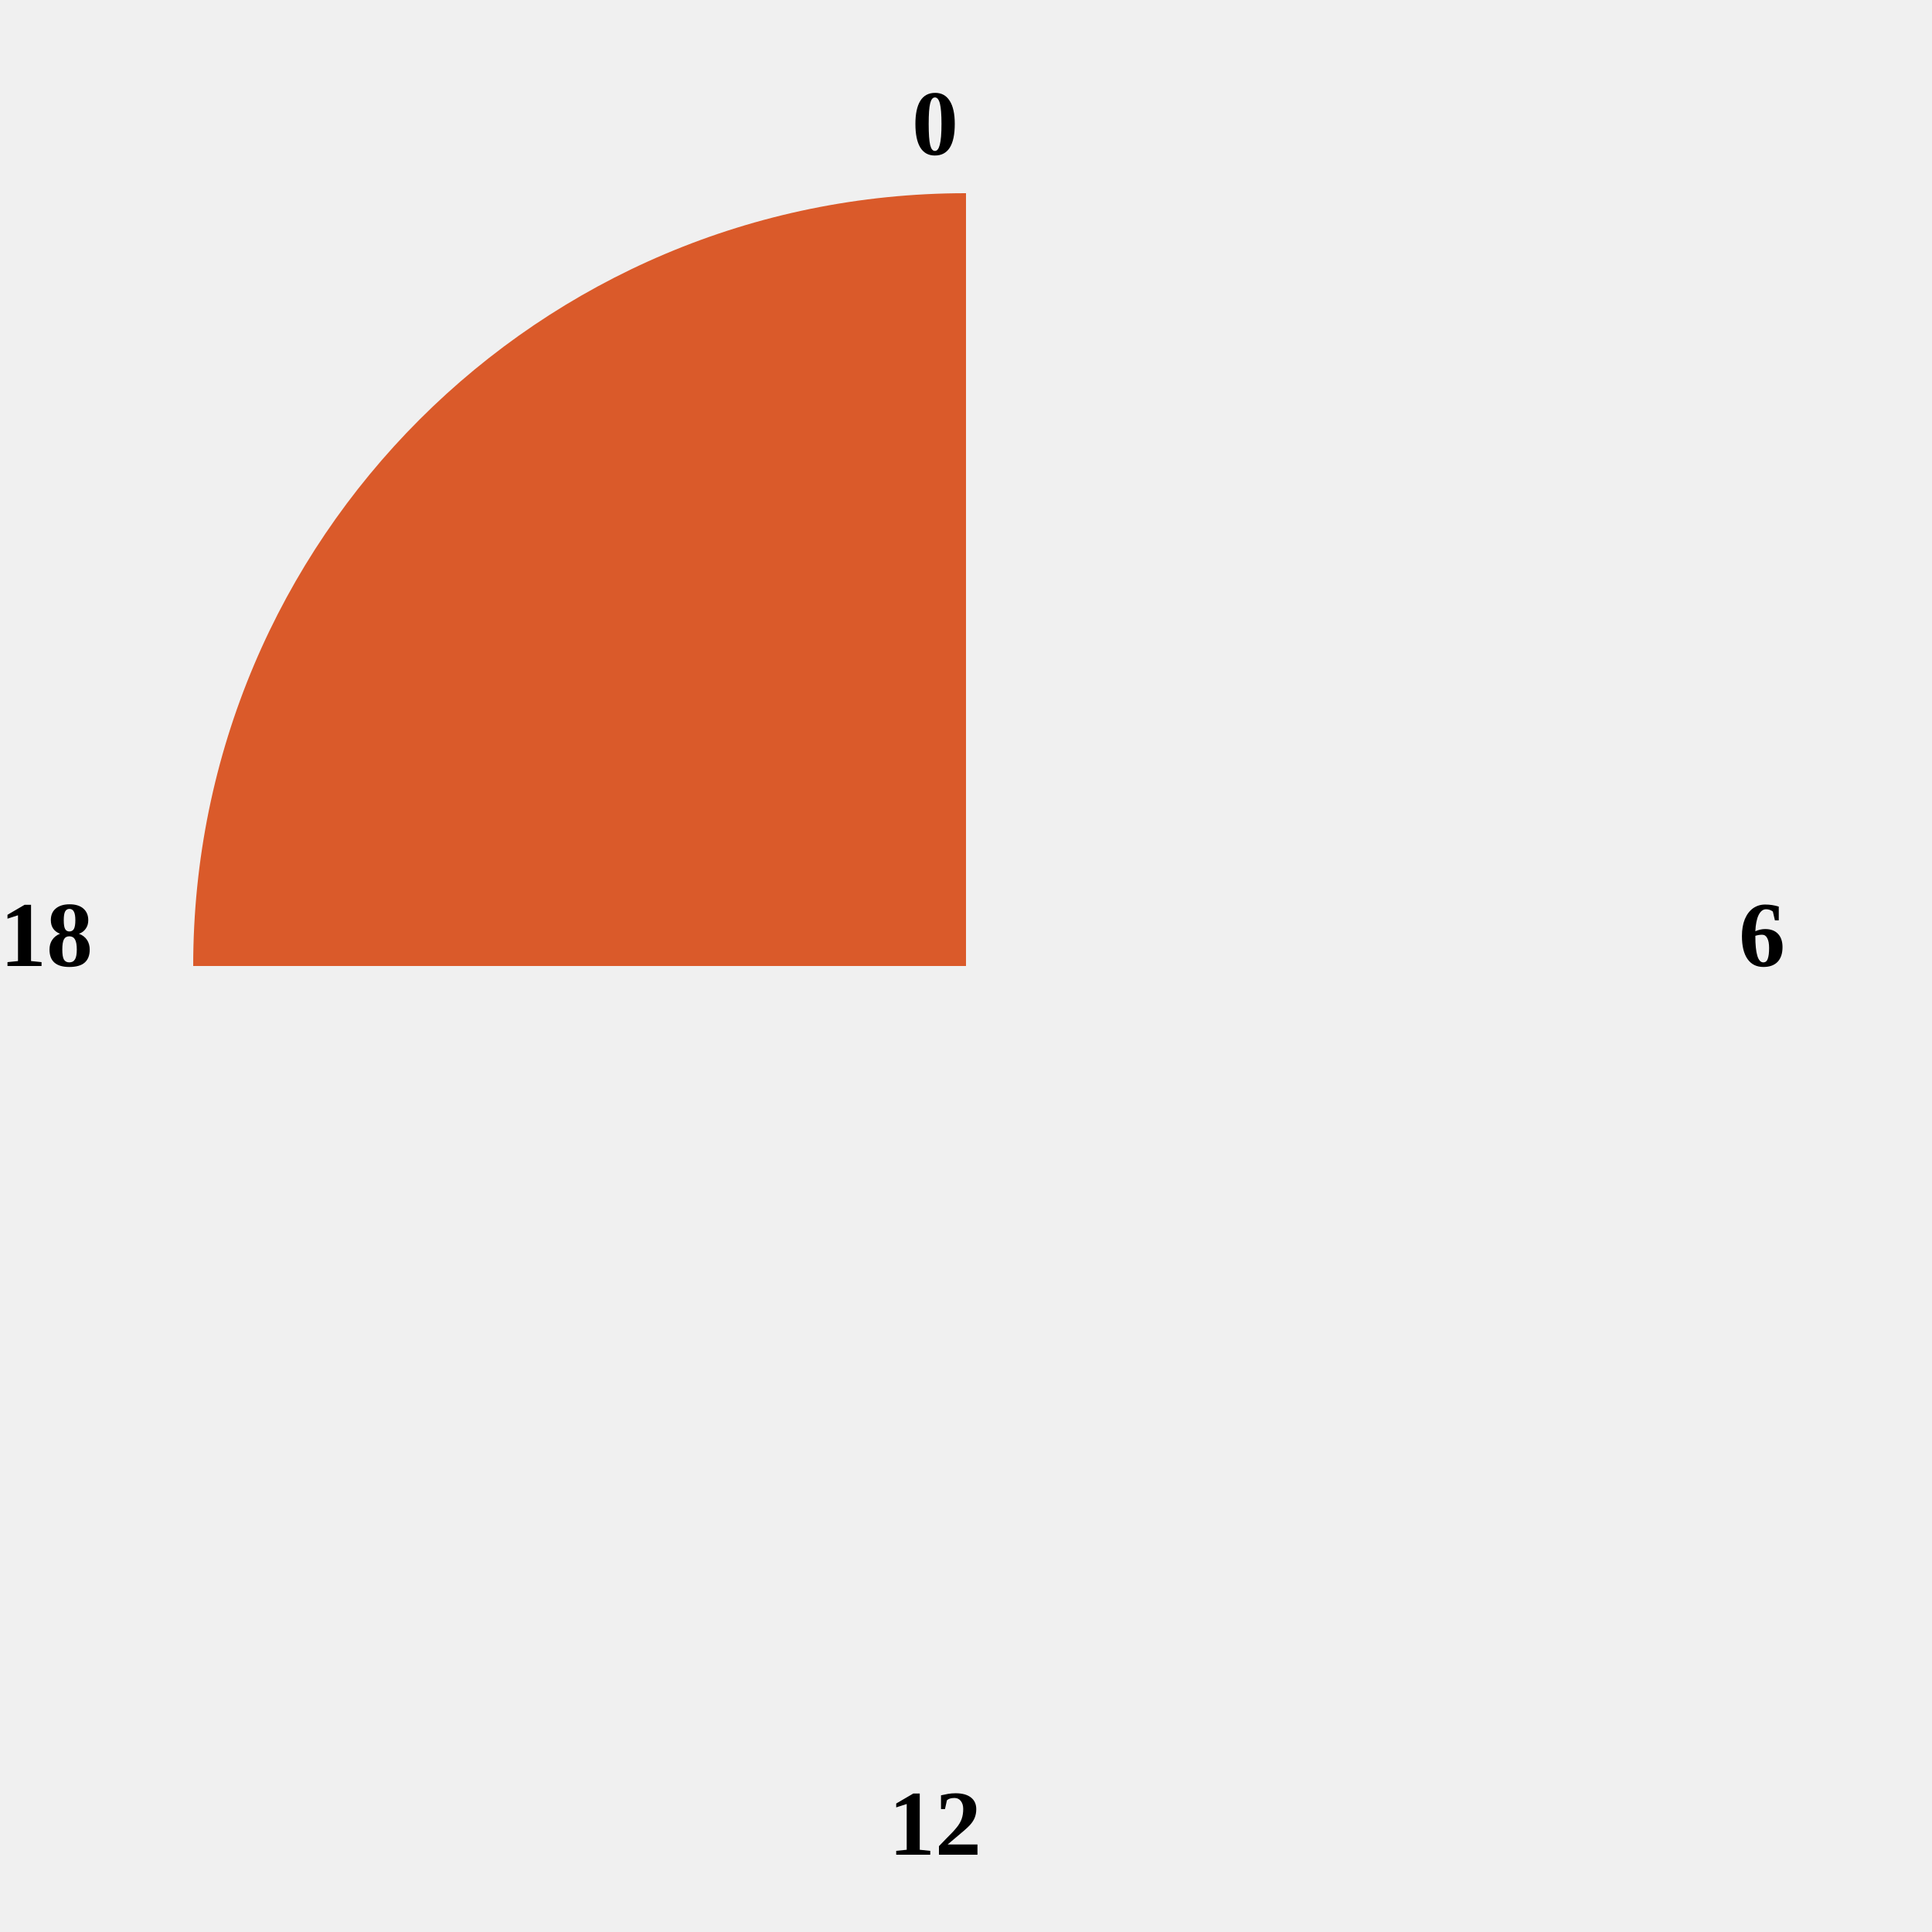
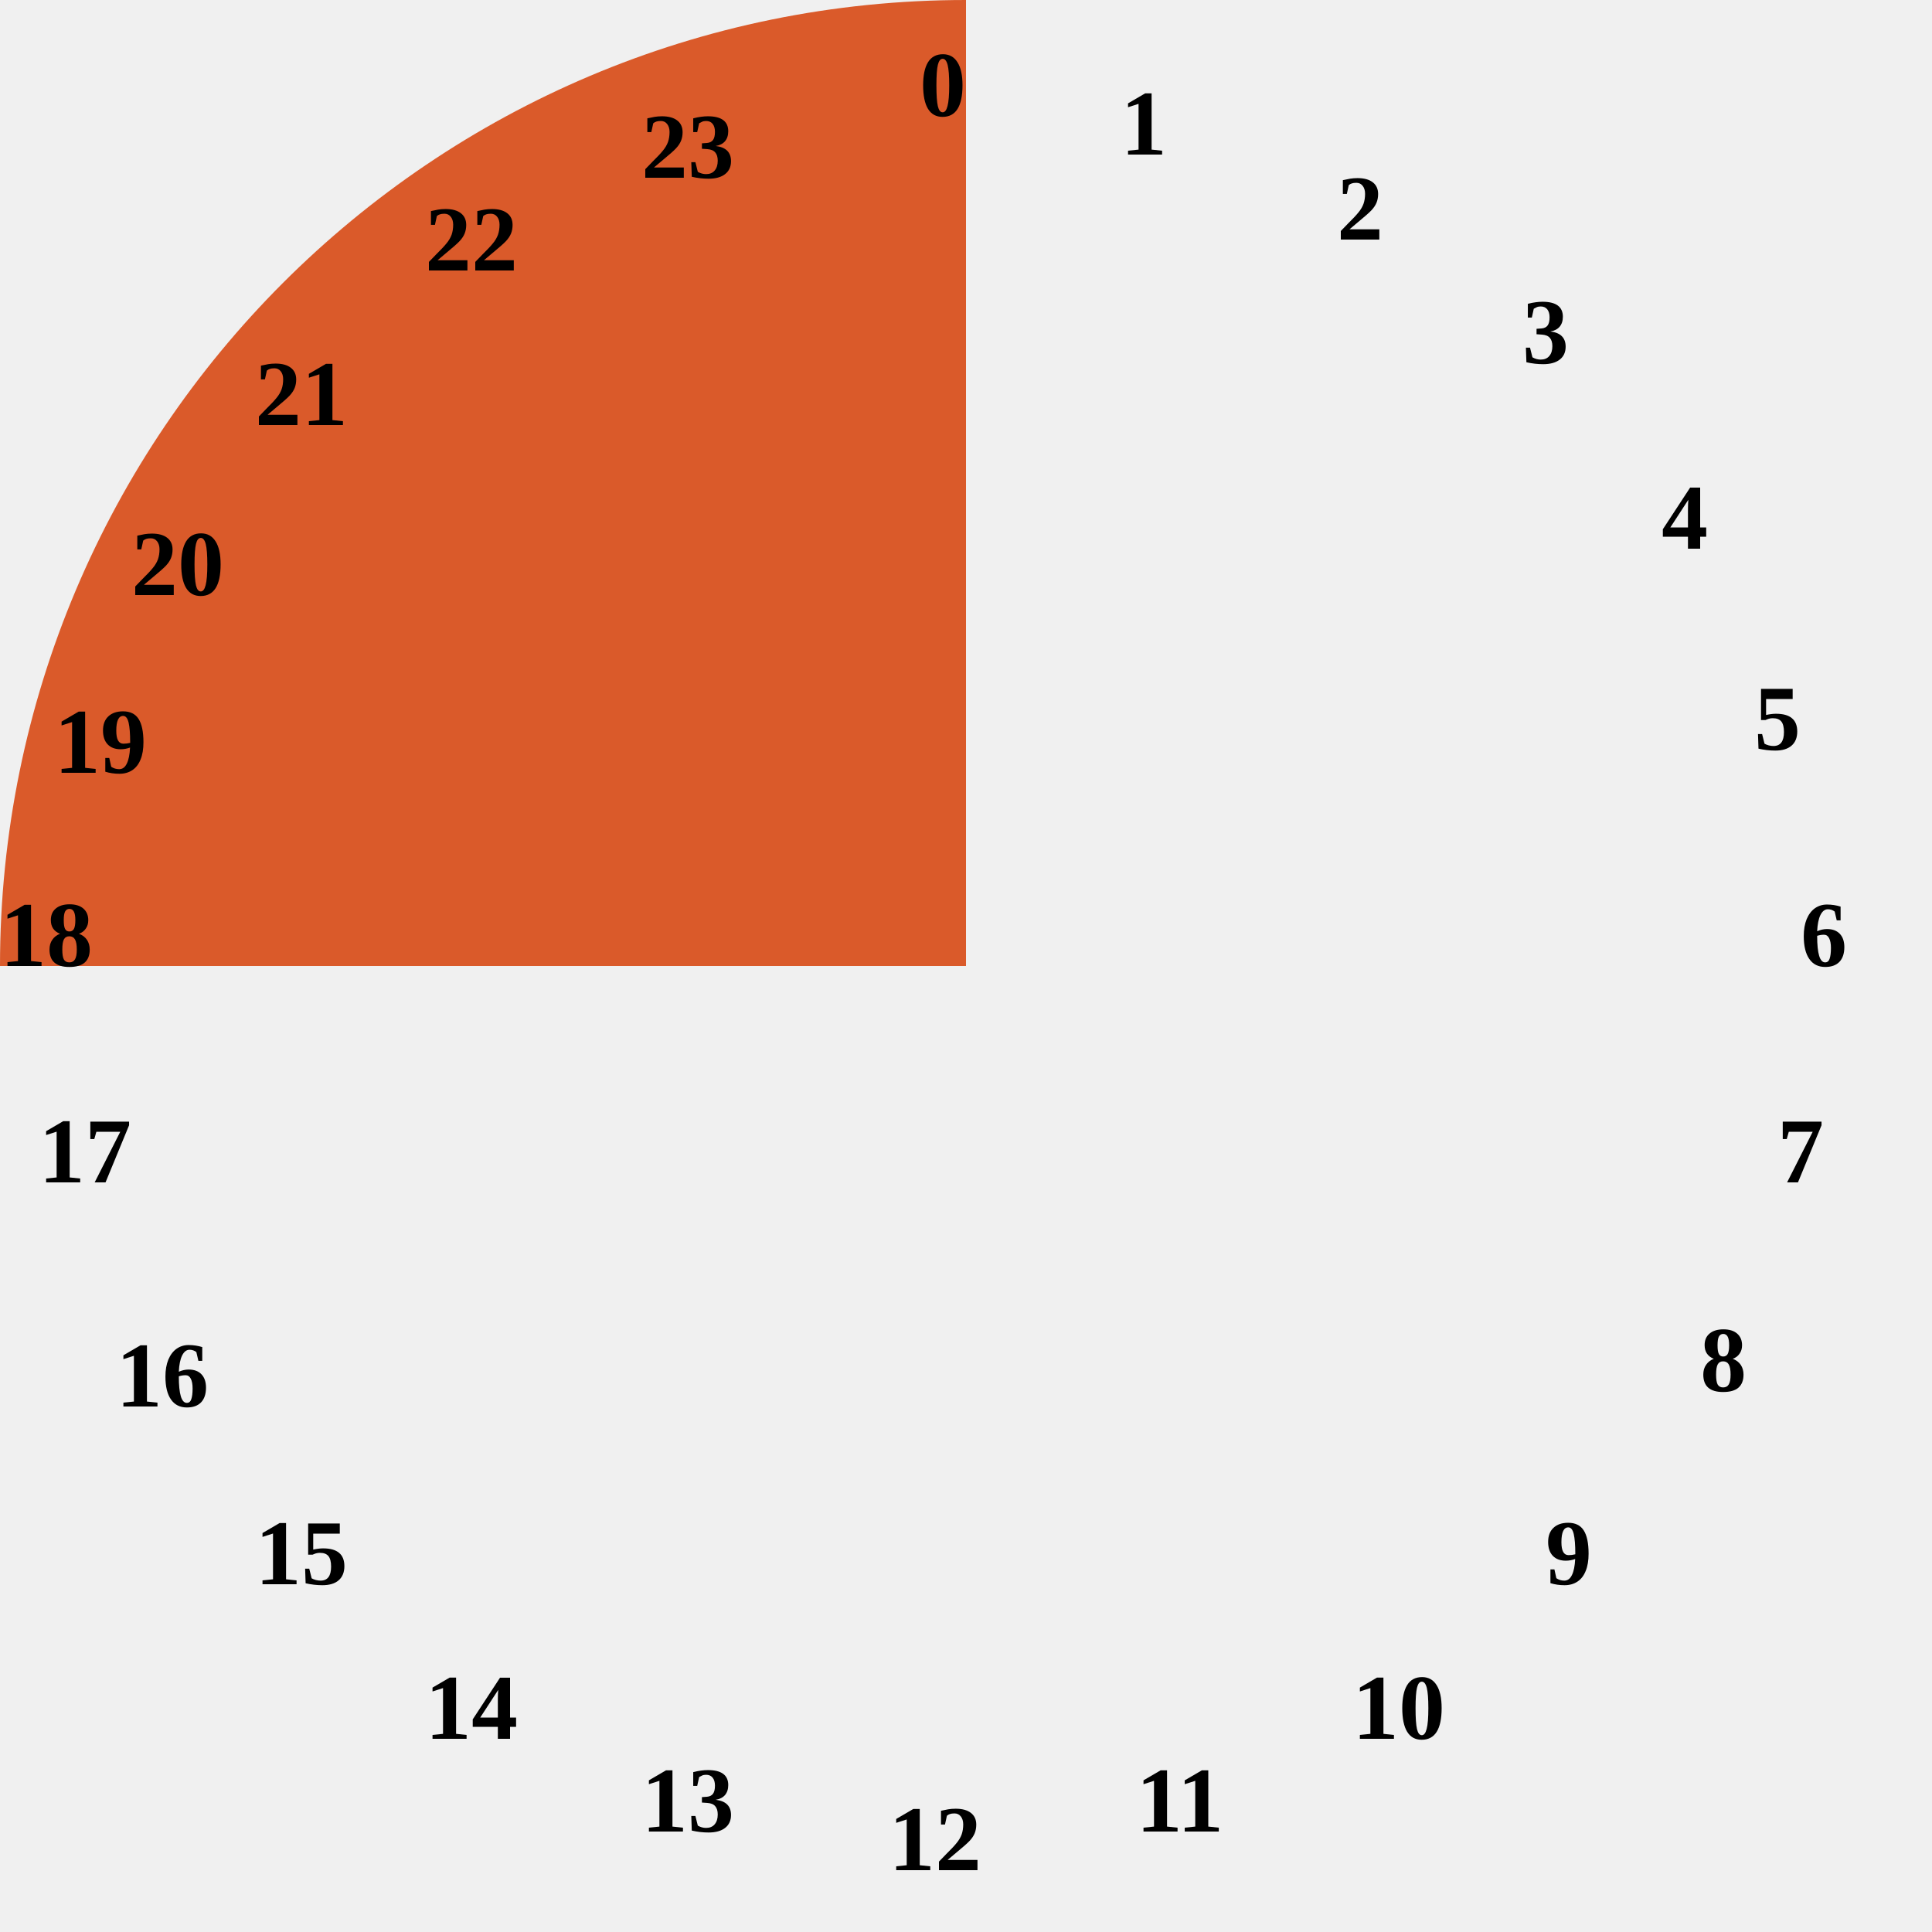
<svg xmlns="http://www.w3.org/2000/svg" version="1.1" width="250" height="250">
-   <clipPath id="cut-bottom-left">
-     <rect x="25" y="25" width="100" height="100" fill="white" />
+   <clipPath id="evening">
+     <rect x="0" y="0" width="125" height="125" />
  </clipPath>
-   <circle cx="125" cy="125" r="100" fill="#DA5A2A" clip-path="url(#cut-bottom-left)" />
+   <circle cx="125" cy="125" r="125" fill="#DA5A2A" clip-path="url(#evening)" />
  <clipPath id="cut-bottom-right">
-     <rect x="125" y="25" width="100" height="100" fill="white" />
+     <rect x="125" y="25" width="100" height="100" />
  </clipPath>
-   <text x="118" y="20" font-weight="bold">0</text>
-   <text x="225" y="125" font-weight="bold">6</text>
-   <text x="115" y="240" font-weight="bold">12</text>
+   <text x="119" y="15" font-weight="bold">0</text>
+   <text x="115" y="242" font-weight="bold">12</text>
+   <text x="145" y="20" font-weight="bold">1</text>
+   <text x="83" y="237" font-weight="bold">13</text>
+   <text x="173" y="31" font-weight="bold">2</text>
+   <text x="55" y="225" font-weight="bold">14</text>
+   <text x="197" y="47" font-weight="bold">3</text>
+   <text x="33" y="205" font-weight="bold">15</text>
+   <text x="215" y="71" font-weight="bold">4</text>
+   <text x="15" y="182" font-weight="bold">16</text>
+   <text x="227" y="97" font-weight="bold">5</text>
+   <text x="5" y="153" font-weight="bold">17</text>
+   <text x="233" y="125" font-weight="bold">6</text>
  <text x="0" y="125" font-weight="bold">18</text>
+   <text x="230" y="153" font-weight="bold">7</text>
+   <text x="7" y="100" font-weight="bold">19</text>
+   <text x="220" y="180" font-weight="bold">8</text>
+   <text x="17" y="77" font-weight="bold">20</text>
+   <text x="200" y="205" font-weight="bold">9</text>
+   <text x="33" y="55" font-weight="bold">21</text>
+   <text x="175" y="225" font-weight="bold">10</text>
+   <text x="55" y="35" font-weight="bold">22</text>
+   <text x="147" y="237" font-weight="bold">11</text>
+   <text x="83" y="23" font-weight="bold">23</text>
</svg>
